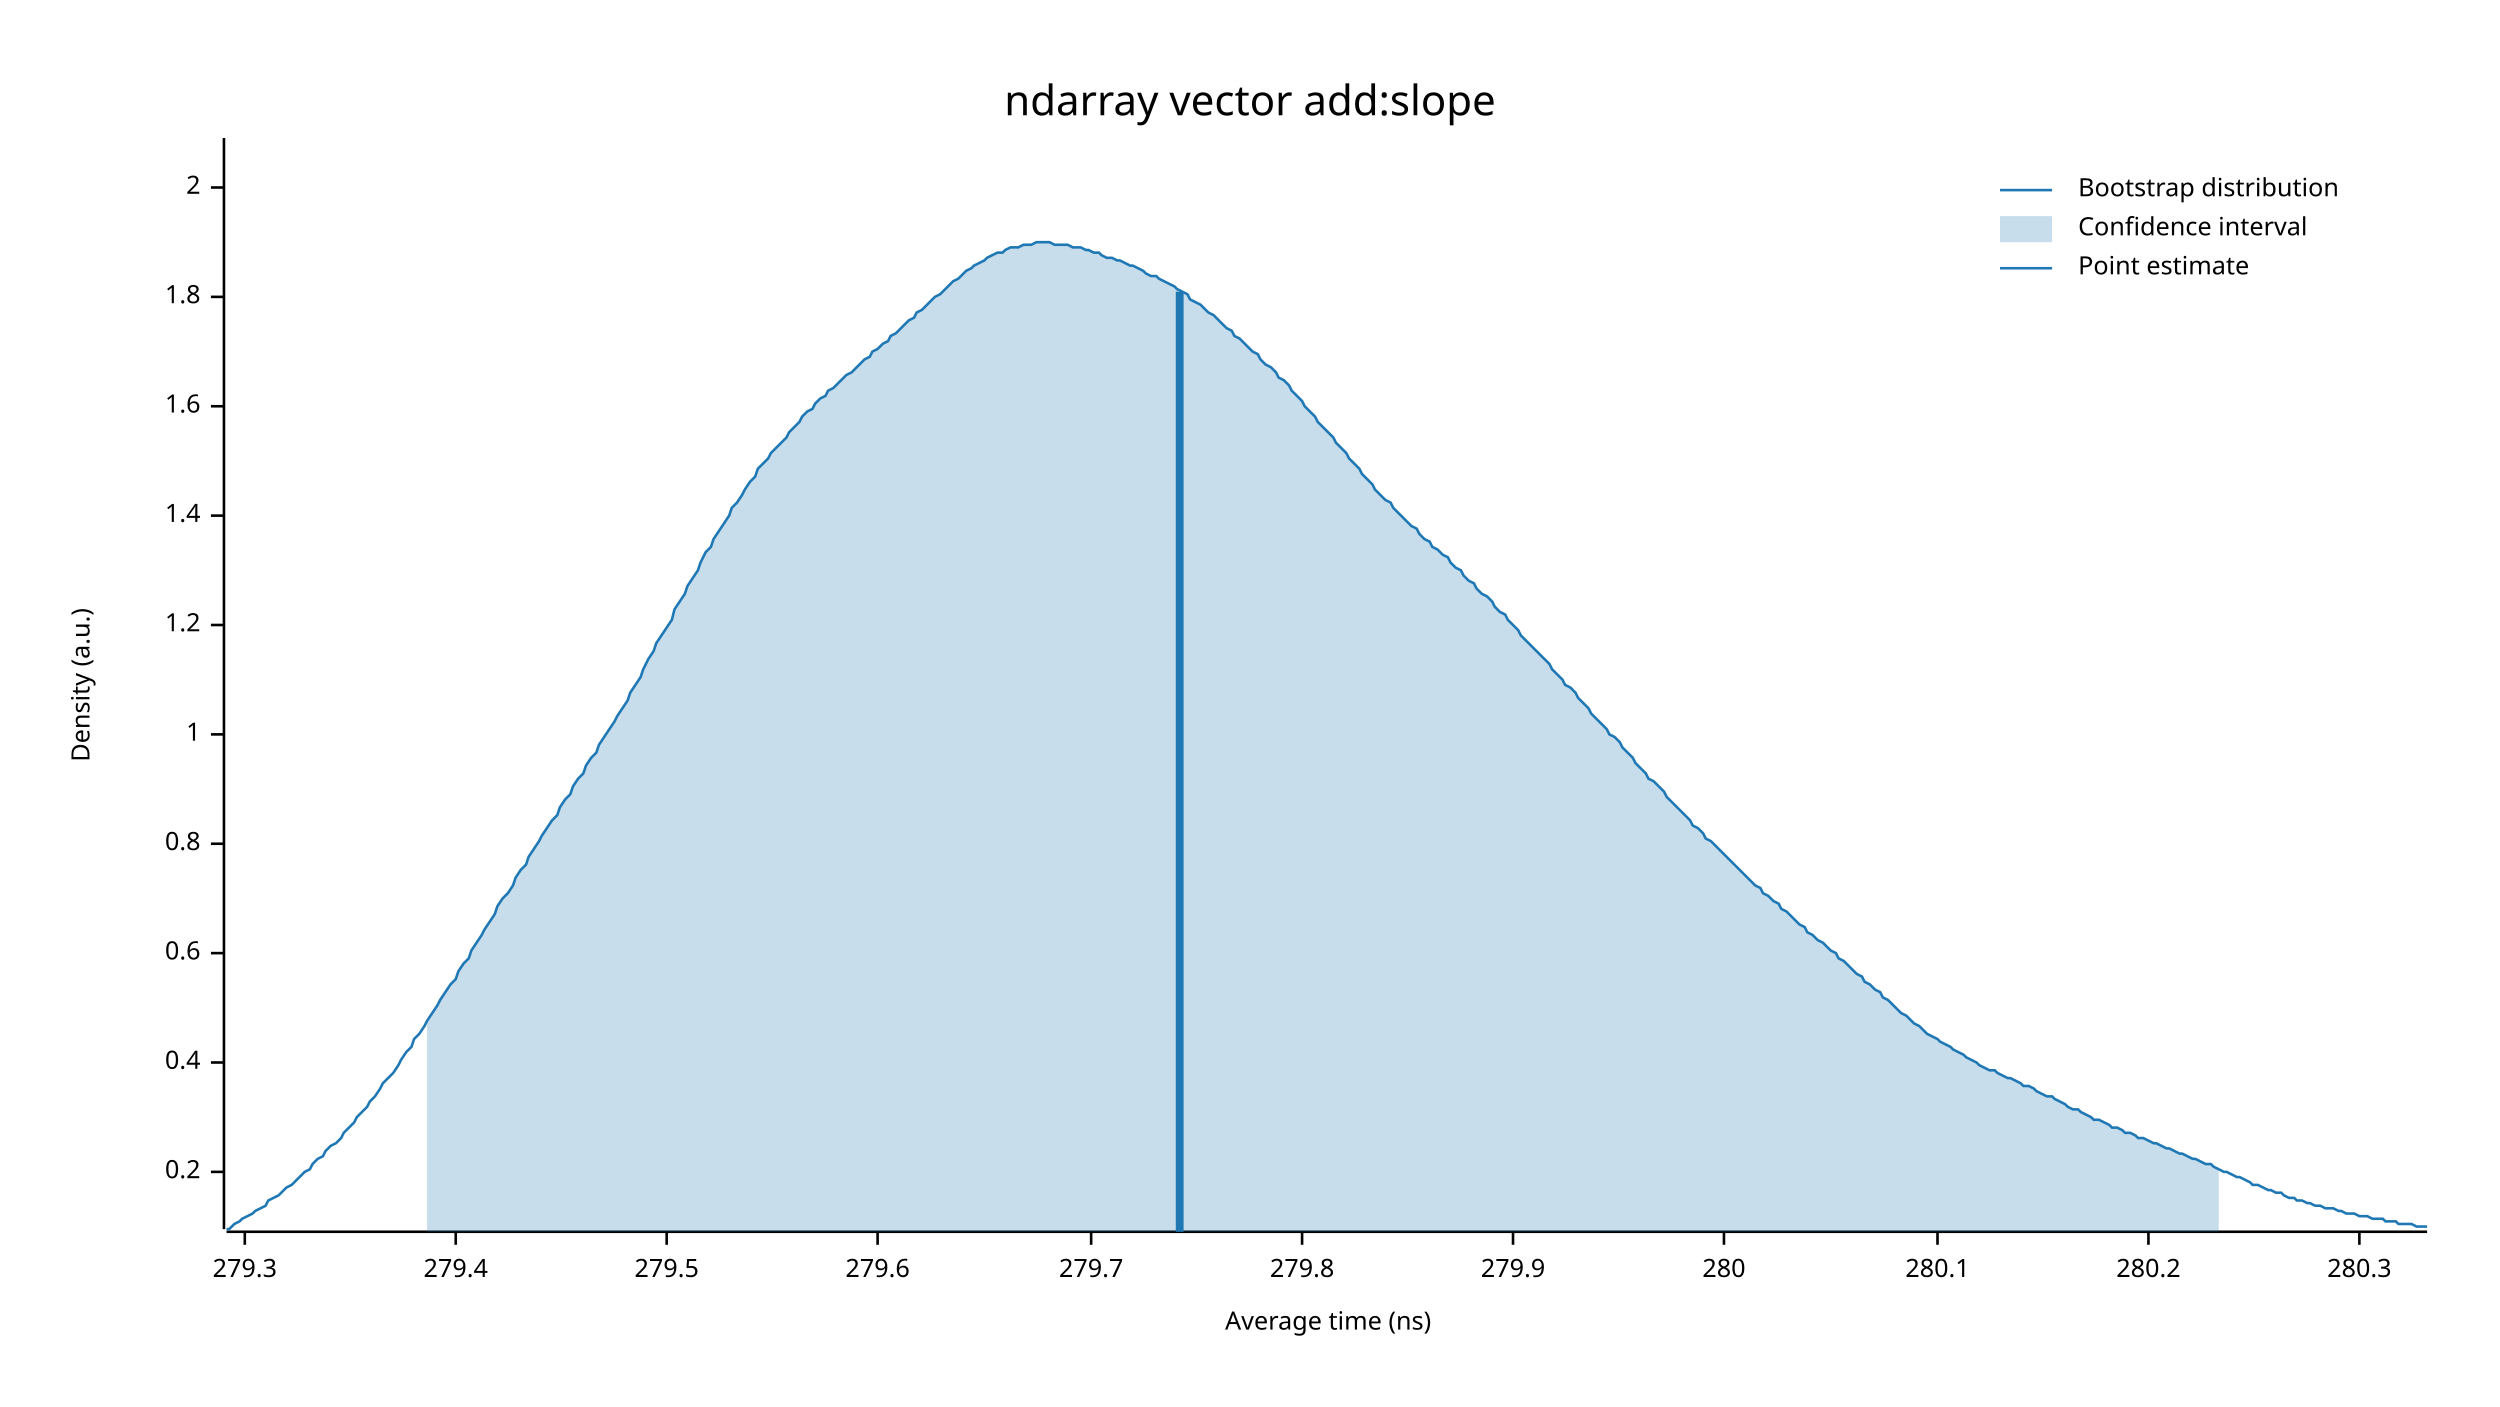
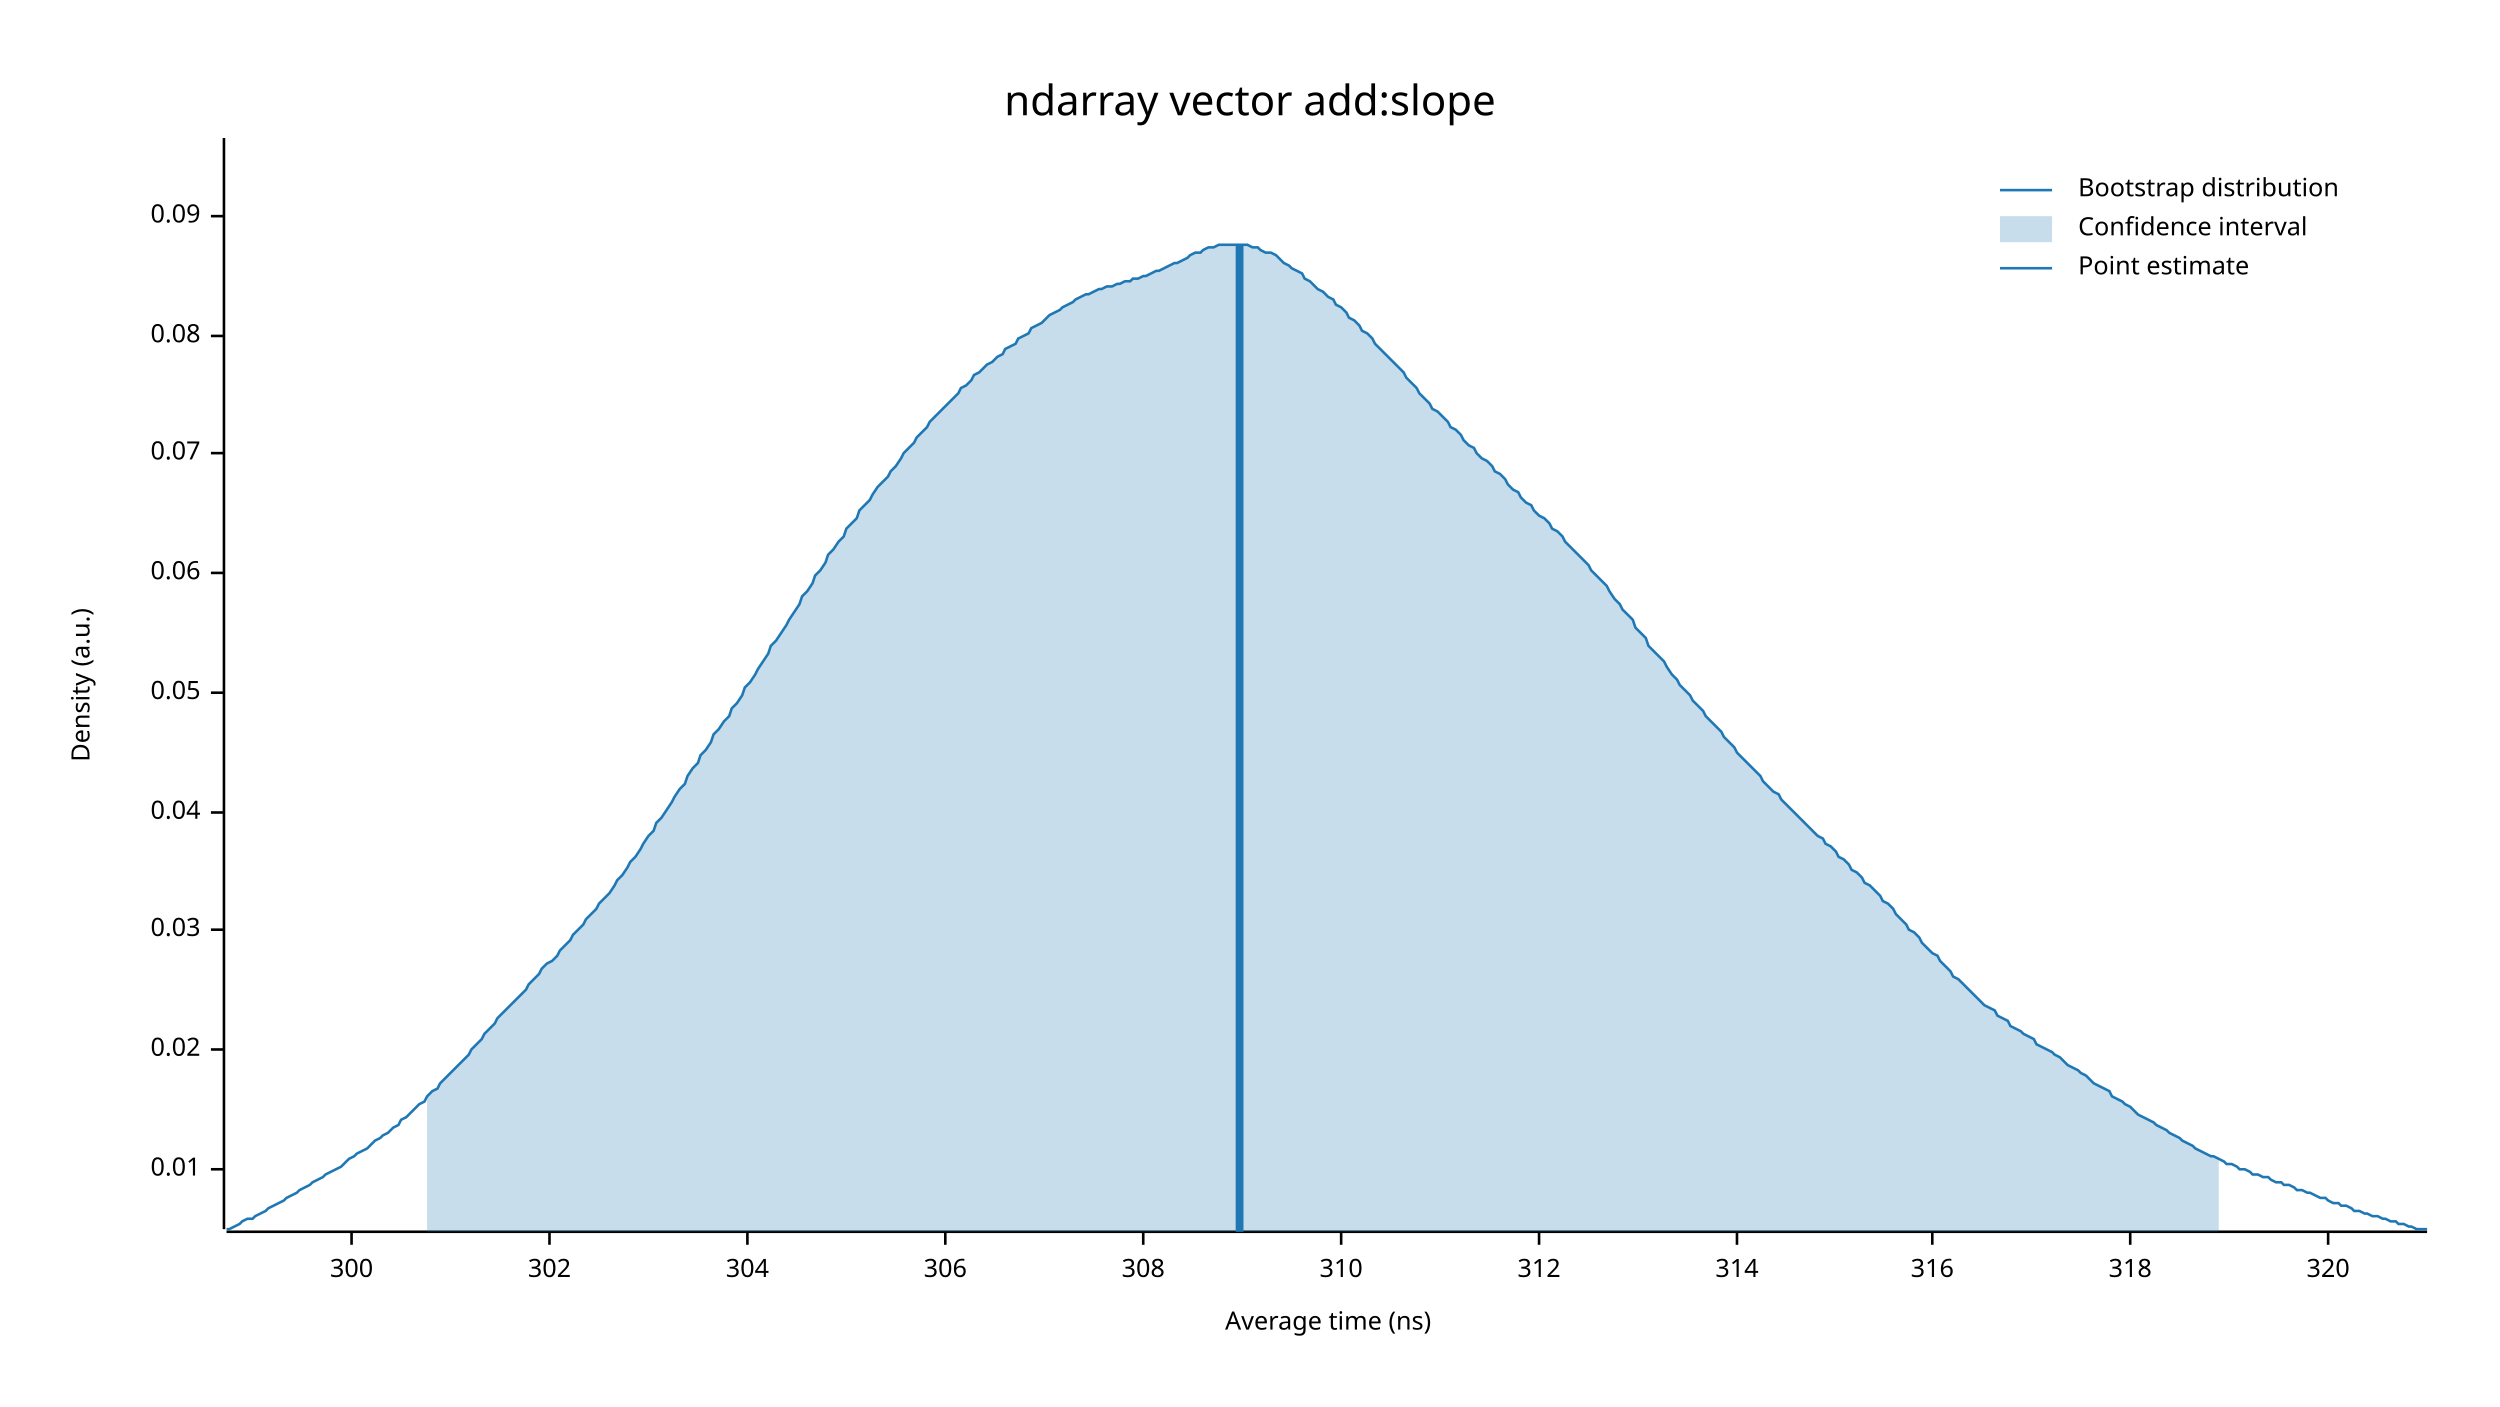
<svg xmlns="http://www.w3.org/2000/svg" width="960" height="540" viewBox="0 0 960 540">
  <text x="480" y="32" dy="0.76em" text-anchor="middle" font-family="sans-serif" font-size="16.129" opacity="1" fill="#000000">
ndarray vector add:slope
</text>
  <text x="27" y="263" dy="0.76em" text-anchor="middle" font-family="sans-serif" font-size="9.677" opacity="1" fill="#000000" transform="rotate(270, 27, 263)">
Density (a.u.)
</text>
  <text x="510" y="513" dy="-0.5ex" text-anchor="middle" font-family="sans-serif" font-size="9.677" opacity="1" fill="#000000">
Average time (ns)
</text>
  <polyline fill="none" opacity="1" stroke="#000000" stroke-width="1" points="86,53 86,472 " />
-   <text x="77" y="450" dy="0.5ex" text-anchor="end" font-family="sans-serif" font-size="9.677" opacity="1" fill="#000000">
- 0.2
+   <text x="77" y="449" dy="0.5ex" text-anchor="end" font-family="sans-serif" font-size="9.677" opacity="1" fill="#000000">
+ 0.01
</text>
-   <polyline fill="none" opacity="1" stroke="#000000" stroke-width="1" points="81,450 86,450 " />
-   <text x="77" y="408" dy="0.5ex" text-anchor="end" font-family="sans-serif" font-size="9.677" opacity="1" fill="#000000">
- 0.4
+   <polyline fill="none" opacity="1" stroke="#000000" stroke-width="1" points="81,449 86,449 " />
+   <text x="77" y="403" dy="0.5ex" text-anchor="end" font-family="sans-serif" font-size="9.677" opacity="1" fill="#000000">
+ 0.02
</text>
-   <polyline fill="none" opacity="1" stroke="#000000" stroke-width="1" points="81,408 86,408 " />
-   <text x="77" y="366" dy="0.5ex" text-anchor="end" font-family="sans-serif" font-size="9.677" opacity="1" fill="#000000">
- 0.6
+   <polyline fill="none" opacity="1" stroke="#000000" stroke-width="1" points="81,403 86,403 " />
+   <text x="77" y="357" dy="0.5ex" text-anchor="end" font-family="sans-serif" font-size="9.677" opacity="1" fill="#000000">
+ 0.03
</text>
-   <polyline fill="none" opacity="1" stroke="#000000" stroke-width="1" points="81,366 86,366 " />
-   <text x="77" y="324" dy="0.5ex" text-anchor="end" font-family="sans-serif" font-size="9.677" opacity="1" fill="#000000">
- 0.8
+   <polyline fill="none" opacity="1" stroke="#000000" stroke-width="1" points="81,357 86,357 " />
+   <text x="77" y="312" dy="0.5ex" text-anchor="end" font-family="sans-serif" font-size="9.677" opacity="1" fill="#000000">
+ 0.04
</text>
-   <polyline fill="none" opacity="1" stroke="#000000" stroke-width="1" points="81,324 86,324 " />
-   <text x="77" y="282" dy="0.5ex" text-anchor="end" font-family="sans-serif" font-size="9.677" opacity="1" fill="#000000">
- 1
+   <polyline fill="none" opacity="1" stroke="#000000" stroke-width="1" points="81,312 86,312 " />
+   <text x="77" y="266" dy="0.5ex" text-anchor="end" font-family="sans-serif" font-size="9.677" opacity="1" fill="#000000">
+ 0.05
</text>
-   <polyline fill="none" opacity="1" stroke="#000000" stroke-width="1" points="81,282 86,282 " />
-   <text x="77" y="240" dy="0.5ex" text-anchor="end" font-family="sans-serif" font-size="9.677" opacity="1" fill="#000000">
- 1.2
+   <polyline fill="none" opacity="1" stroke="#000000" stroke-width="1" points="81,266 86,266 " />
+   <text x="77" y="220" dy="0.5ex" text-anchor="end" font-family="sans-serif" font-size="9.677" opacity="1" fill="#000000">
+ 0.06
</text>
-   <polyline fill="none" opacity="1" stroke="#000000" stroke-width="1" points="81,240 86,240 " />
-   <text x="77" y="198" dy="0.5ex" text-anchor="end" font-family="sans-serif" font-size="9.677" opacity="1" fill="#000000">
- 1.4
+   <polyline fill="none" opacity="1" stroke="#000000" stroke-width="1" points="81,220 86,220 " />
+   <text x="77" y="174" dy="0.5ex" text-anchor="end" font-family="sans-serif" font-size="9.677" opacity="1" fill="#000000">
+ 0.07
</text>
-   <polyline fill="none" opacity="1" stroke="#000000" stroke-width="1" points="81,198 86,198 " />
-   <text x="77" y="156" dy="0.5ex" text-anchor="end" font-family="sans-serif" font-size="9.677" opacity="1" fill="#000000">
- 1.6
+   <polyline fill="none" opacity="1" stroke="#000000" stroke-width="1" points="81,174 86,174 " />
+   <text x="77" y="129" dy="0.5ex" text-anchor="end" font-family="sans-serif" font-size="9.677" opacity="1" fill="#000000">
+ 0.08
</text>
-   <polyline fill="none" opacity="1" stroke="#000000" stroke-width="1" points="81,156 86,156 " />
-   <text x="77" y="114" dy="0.5ex" text-anchor="end" font-family="sans-serif" font-size="9.677" opacity="1" fill="#000000">
- 1.8
+   <polyline fill="none" opacity="1" stroke="#000000" stroke-width="1" points="81,129 86,129 " />
+   <text x="77" y="83" dy="0.5ex" text-anchor="end" font-family="sans-serif" font-size="9.677" opacity="1" fill="#000000">
+ 0.09
</text>
-   <polyline fill="none" opacity="1" stroke="#000000" stroke-width="1" points="81,114 86,114 " />
-   <text x="77" y="72" dy="0.5ex" text-anchor="end" font-family="sans-serif" font-size="9.677" opacity="1" fill="#000000">
- 2
+   <polyline fill="none" opacity="1" stroke="#000000" stroke-width="1" points="81,83 86,83 " />
+   <polyline fill="none" opacity="1" stroke="#000000" stroke-width="1" points="87,473 932,473 " />
+   <text x="135" y="483" dy="0.76em" text-anchor="middle" font-family="sans-serif" font-size="9.677" opacity="1" fill="#000000">
+ 300
</text>
-   <polyline fill="none" opacity="1" stroke="#000000" stroke-width="1" points="81,72 86,72 " />
-   <polyline fill="none" opacity="1" stroke="#000000" stroke-width="1" points="87,473 932,473 " />
-   <text x="94" y="483" dy="0.76em" text-anchor="middle" font-family="sans-serif" font-size="9.677" opacity="1" fill="#000000">
- 279.3
+   <polyline fill="none" opacity="1" stroke="#000000" stroke-width="1" points="135,473 135,478 " />
+   <text x="211" y="483" dy="0.76em" text-anchor="middle" font-family="sans-serif" font-size="9.677" opacity="1" fill="#000000">
+ 302
</text>
-   <polyline fill="none" opacity="1" stroke="#000000" stroke-width="1" points="94,473 94,478 " />
-   <text x="175" y="483" dy="0.76em" text-anchor="middle" font-family="sans-serif" font-size="9.677" opacity="1" fill="#000000">
- 279.4
+   <polyline fill="none" opacity="1" stroke="#000000" stroke-width="1" points="211,473 211,478 " />
+   <text x="287" y="483" dy="0.76em" text-anchor="middle" font-family="sans-serif" font-size="9.677" opacity="1" fill="#000000">
+ 304
</text>
-   <polyline fill="none" opacity="1" stroke="#000000" stroke-width="1" points="175,473 175,478 " />
-   <text x="256" y="483" dy="0.76em" text-anchor="middle" font-family="sans-serif" font-size="9.677" opacity="1" fill="#000000">
- 279.5
+   <polyline fill="none" opacity="1" stroke="#000000" stroke-width="1" points="287,473 287,478 " />
+   <text x="363" y="483" dy="0.76em" text-anchor="middle" font-family="sans-serif" font-size="9.677" opacity="1" fill="#000000">
+ 306
</text>
-   <polyline fill="none" opacity="1" stroke="#000000" stroke-width="1" points="256,473 256,478 " />
-   <text x="337" y="483" dy="0.76em" text-anchor="middle" font-family="sans-serif" font-size="9.677" opacity="1" fill="#000000">
- 279.6
+   <polyline fill="none" opacity="1" stroke="#000000" stroke-width="1" points="363,473 363,478 " />
+   <text x="439" y="483" dy="0.76em" text-anchor="middle" font-family="sans-serif" font-size="9.677" opacity="1" fill="#000000">
+ 308
</text>
-   <polyline fill="none" opacity="1" stroke="#000000" stroke-width="1" points="337,473 337,478 " />
-   <text x="419" y="483" dy="0.76em" text-anchor="middle" font-family="sans-serif" font-size="9.677" opacity="1" fill="#000000">
- 279.7
+   <polyline fill="none" opacity="1" stroke="#000000" stroke-width="1" points="439,473 439,478 " />
+   <text x="515" y="483" dy="0.76em" text-anchor="middle" font-family="sans-serif" font-size="9.677" opacity="1" fill="#000000">
+ 310
</text>
-   <polyline fill="none" opacity="1" stroke="#000000" stroke-width="1" points="419,473 419,478 " />
-   <text x="500" y="483" dy="0.76em" text-anchor="middle" font-family="sans-serif" font-size="9.677" opacity="1" fill="#000000">
- 279.8
+   <polyline fill="none" opacity="1" stroke="#000000" stroke-width="1" points="515,473 515,478 " />
+   <text x="591" y="483" dy="0.76em" text-anchor="middle" font-family="sans-serif" font-size="9.677" opacity="1" fill="#000000">
+ 312
</text>
-   <polyline fill="none" opacity="1" stroke="#000000" stroke-width="1" points="500,473 500,478 " />
-   <text x="581" y="483" dy="0.76em" text-anchor="middle" font-family="sans-serif" font-size="9.677" opacity="1" fill="#000000">
- 279.9
+   <polyline fill="none" opacity="1" stroke="#000000" stroke-width="1" points="591,473 591,478 " />
+   <text x="667" y="483" dy="0.76em" text-anchor="middle" font-family="sans-serif" font-size="9.677" opacity="1" fill="#000000">
+ 314
</text>
-   <polyline fill="none" opacity="1" stroke="#000000" stroke-width="1" points="581,473 581,478 " />
-   <text x="662" y="483" dy="0.76em" text-anchor="middle" font-family="sans-serif" font-size="9.677" opacity="1" fill="#000000">
- 280
+   <polyline fill="none" opacity="1" stroke="#000000" stroke-width="1" points="667,473 667,478 " />
+   <text x="742" y="483" dy="0.76em" text-anchor="middle" font-family="sans-serif" font-size="9.677" opacity="1" fill="#000000">
+ 316
</text>
-   <polyline fill="none" opacity="1" stroke="#000000" stroke-width="1" points="662,473 662,478 " />
-   <text x="744" y="483" dy="0.76em" text-anchor="middle" font-family="sans-serif" font-size="9.677" opacity="1" fill="#000000">
- 280.1
+   <polyline fill="none" opacity="1" stroke="#000000" stroke-width="1" points="742,473 742,478 " />
+   <text x="818" y="483" dy="0.76em" text-anchor="middle" font-family="sans-serif" font-size="9.677" opacity="1" fill="#000000">
+ 318
</text>
-   <polyline fill="none" opacity="1" stroke="#000000" stroke-width="1" points="744,473 744,478 " />
-   <text x="825" y="483" dy="0.76em" text-anchor="middle" font-family="sans-serif" font-size="9.677" opacity="1" fill="#000000">
- 280.2
+   <polyline fill="none" opacity="1" stroke="#000000" stroke-width="1" points="818,473 818,478 " />
+   <text x="894" y="483" dy="0.76em" text-anchor="middle" font-family="sans-serif" font-size="9.677" opacity="1" fill="#000000">
+ 320
</text>
-   <polyline fill="none" opacity="1" stroke="#000000" stroke-width="1" points="825,473 825,478 " />
-   <text x="906" y="483" dy="0.76em" text-anchor="middle" font-family="sans-serif" font-size="9.677" opacity="1" fill="#000000">
- 280.3
- </text>
-   <polyline fill="none" opacity="1" stroke="#000000" stroke-width="1" points="906,473 906,478 " />
-   <polyline fill="none" opacity="1" stroke="#1F78B4" stroke-width="1" points="87,472 88,472 90,470 92,469 93,468 95,467 97,466 98,465 100,464 102,463 103,461 105,460 107,459 109,457 110,456 112,455 114,453 115,452 117,450 119,449 120,447 122,445 124,444 125,442 127,440 129,439 131,437 132,435 134,433 136,431 137,429 139,427 141,425 142,423 144,421 146,418 147,416 149,414 151,412 153,409 154,407 156,404 158,402 159,399 161,397 163,394 164,392 166,389 168,386 169,384 171,381 173,378 175,376 176,373 178,370 180,368 181,365 183,362 185,359 186,357 188,354 190,351 191,348 193,345 195,343 197,340 198,337 200,334 202,332 203,329 205,326 207,323 208,321 210,318 212,315 214,313 215,310 217,307 219,305 220,302 222,299 224,297 225,294 227,291 229,289 230,286 232,283 234,280 236,277 237,275 239,272 241,269 242,266 244,263 246,260 247,257 249,253 251,250 252,247 254,244 256,241 258,238 259,234 261,231 263,228 264,225 266,222 268,219 269,216 271,212 273,210 274,207 276,204 278,201 280,198 281,195 283,193 285,190 286,188 288,185 290,183 291,180 293,178 295,176 296,174 298,172 300,170 302,168 303,166 305,164 307,162 308,160 310,158 312,157 313,155 315,153 317,152 318,150 320,149 322,147 324,145 325,144 327,143 329,141 330,140 332,138 334,137 335,135 337,134 339,132 341,131 342,129 344,128 346,126 347,125 349,123 351,122 352,120 354,119 356,117 357,116 359,114 361,113 363,111 364,110 366,108 368,107 369,106 371,104 373,103 374,102 376,101 378,100 379,99 381,98 383,97 385,97 386,96 388,95 390,95 391,95 393,94 395,94 396,94 398,93 400,93 401,93 403,93 405,94 407,94 408,94 410,94 412,95 413,95 415,95 417,96 418,96 420,97 422,97 423,98 425,99 427,99 429,100 430,100 432,101 434,102 435,102 437,103 439,104 440,105 442,106 444,106 445,107 447,108 449,109 451,110 452,111 454,112 456,113 457,115 459,116 461,117 462,118 464,120 466,121 468,123 469,124 471,126 473,127 474,129 476,130 478,132 479,133 481,135 483,136 484,138 486,140 488,141 490,143 491,145 493,146 495,148 496,150 498,152 500,154 501,156 503,158 505,160 506,162 508,164 510,166 512,168 513,170 515,172 517,174 518,176 520,178 522,180 523,182 525,184 527,186 528,188 530,190 532,192 534,193 535,195 537,197 539,199 540,200 542,202 544,203 545,205 547,207 549,208 550,210 552,211 554,213 556,214 557,216 559,218 561,219 562,221 564,223 566,224 567,226 569,228 571,229 573,231 574,233 576,235 578,236 579,238 581,240 583,242 584,244 586,246 588,248 589,249 591,251 593,253 595,255 596,257 598,259 600,261 601,263 603,264 605,266 606,268 608,270 610,272 611,274 613,276 615,278 617,280 618,282 620,283 622,285 623,287 625,289 627,291 628,293 630,295 632,297 633,299 635,300 637,302 639,304 640,306 642,308 644,310 645,311 647,313 649,315 650,317 652,318 654,320 655,322 657,323 659,325 661,327 662,328 664,330 666,332 667,333 669,335 671,337 672,338 674,340 676,341 677,343 679,344 681,346 683,347 684,349 686,350 688,352 689,353 691,355 693,356 694,358 696,359 698,361 700,362 701,363 703,365 705,366 706,368 708,369 710,371 711,372 713,374 715,375 716,377 718,378 720,380 722,381 723,383 725,384 727,386 728,387 730,389 732,390 733,391 735,393 737,394 738,395 740,397 742,398 744,399 745,400 747,401 749,402 750,403 752,404 754,405 755,406 757,407 759,408 760,409 762,410 764,411 766,411 767,412 769,413 771,414 772,414 774,415 776,416 777,417 779,417 781,418 782,419 784,420 786,421 788,421 789,422 791,423 793,424 794,425 796,426 798,426 799,427 801,428 803,429 804,430 806,430 808,431 810,432 811,433 813,433 815,434 816,435 818,435 820,436 821,437 823,437 825,438 827,439 828,439 830,440 832,441 833,441 835,442 837,443 838,443 840,444 842,445 843,445 845,446 847,447 849,447 850,448 852,449 854,450 855,450 857,451 859,452 860,452 862,453 864,454 865,455 867,455 869,456 871,457 872,457 874,458 876,458 877,459 879,460 881,460 882,461 884,461 886,462 887,462 889,463 891,463 893,464 894,464 896,464 898,465 899,465 901,466 903,466 904,466 906,467 908,467 909,467 911,468 913,468 915,468 916,469 918,469 920,469 921,470 923,470 925,470 926,470 928,471 930,471 932,471 " />
-   <polygon opacity="0.25" fill="#1F78B4" points="164,392 166,389 168,386 169,384 171,381 173,378 175,376 176,373 178,370 180,368 181,365 183,362 185,359 186,357 188,354 190,351 191,348 193,345 195,343 197,340 198,337 200,334 202,332 203,329 205,326 207,323 208,321 210,318 212,315 214,313 215,310 217,307 219,305 220,302 222,299 224,297 225,294 227,291 229,289 230,286 232,283 234,280 236,277 237,275 239,272 241,269 242,266 244,263 246,260 247,257 249,253 251,250 252,247 254,244 256,241 258,238 259,234 261,231 263,228 264,225 266,222 268,219 269,216 271,212 273,210 274,207 276,204 278,201 280,198 281,195 283,193 285,190 286,188 288,185 290,183 291,180 293,178 295,176 296,174 298,172 300,170 302,168 303,166 305,164 307,162 308,160 310,158 312,157 313,155 315,153 317,152 318,150 320,149 322,147 324,145 325,144 327,143 329,141 330,140 332,138 334,137 335,135 337,134 339,132 341,131 342,129 344,128 346,126 347,125 349,123 351,122 352,120 354,119 356,117 357,116 359,114 361,113 363,111 364,110 366,108 368,107 369,106 371,104 373,103 374,102 376,101 378,100 379,99 381,98 383,97 385,97 386,96 388,95 390,95 391,95 393,94 395,94 396,94 398,93 400,93 401,93 403,93 405,94 407,94 408,94 410,94 412,95 413,95 415,95 417,96 418,96 420,97 422,97 423,98 425,99 427,99 429,100 430,100 432,101 434,102 435,102 437,103 439,104 440,105 442,106 444,106 445,107 447,108 449,109 451,110 452,111 454,112 456,113 457,115 459,116 461,117 462,118 464,120 466,121 468,123 469,124 471,126 473,127 474,129 476,130 478,132 479,133 481,135 483,136 484,138 486,140 488,141 490,143 491,145 493,146 495,148 496,150 498,152 500,154 501,156 503,158 505,160 506,162 508,164 510,166 512,168 513,170 515,172 517,174 518,176 520,178 522,180 523,182 525,184 527,186 528,188 530,190 532,192 534,193 535,195 537,197 539,199 540,200 542,202 544,203 545,205 547,207 549,208 550,210 552,211 554,213 556,214 557,216 559,218 561,219 562,221 564,223 566,224 567,226 569,228 571,229 573,231 574,233 576,235 578,236 579,238 581,240 583,242 584,244 586,246 588,248 589,249 591,251 593,253 595,255 596,257 598,259 600,261 601,263 603,264 605,266 606,268 608,270 610,272 611,274 613,276 615,278 617,280 618,282 620,283 622,285 623,287 625,289 627,291 628,293 630,295 632,297 633,299 635,300 637,302 639,304 640,306 642,308 644,310 645,311 647,313 649,315 650,317 652,318 654,320 655,322 657,323 659,325 661,327 662,328 664,330 666,332 667,333 669,335 671,337 672,338 674,340 676,341 677,343 679,344 681,346 683,347 684,349 686,350 688,352 689,353 691,355 693,356 694,358 696,359 698,361 700,362 701,363 703,365 705,366 706,368 708,369 710,371 711,372 713,374 715,375 716,377 718,378 720,380 722,381 723,383 725,384 727,386 728,387 730,389 732,390 733,391 735,393 737,394 738,395 740,397 742,398 744,399 745,400 747,401 749,402 750,403 752,404 754,405 755,406 757,407 759,408 760,409 762,410 764,411 766,411 767,412 769,413 771,414 772,414 774,415 776,416 777,417 779,417 781,418 782,419 784,420 786,421 788,421 789,422 791,423 793,424 794,425 796,426 798,426 799,427 801,428 803,429 804,430 806,430 808,431 810,432 811,433 813,433 815,434 816,435 818,435 820,436 821,437 823,437 825,438 827,439 828,439 830,440 832,441 833,441 835,442 837,443 838,443 840,444 842,445 843,445 845,446 847,447 849,447 850,448 852,449 852,473 164,473 " />
-   <polyline fill="none" opacity="1" stroke="#1F78B4" stroke-width="3" points="453,473 453,112 " />
+   <polyline fill="none" opacity="1" stroke="#000000" stroke-width="1" points="894,473 894,478 " />
+   <polyline fill="none" opacity="1" stroke="#1F78B4" stroke-width="1" points="87,472 88,472 90,471 92,470 93,469 95,468 97,468 98,467 100,466 102,465 103,464 105,463 107,462 109,461 110,460 112,459 114,458 115,457 117,456 119,455 120,454 122,453 124,452 125,451 127,450 129,449 131,448 132,447 134,445 136,444 137,443 139,442 141,441 142,440 144,438 146,437 147,436 149,435 151,433 153,432 154,430 156,429 158,427 159,426 161,424 163,423 164,421 166,419 168,418 169,416 171,414 173,412 175,410 176,409 178,407 180,405 181,403 183,401 185,399 186,397 188,395 190,393 191,391 193,389 195,387 197,385 198,384 200,382 202,380 203,378 205,376 207,374 208,372 210,370 212,369 214,367 215,365 217,363 219,361 220,359 222,357 224,355 225,353 227,351 229,349 230,347 232,345 234,343 236,340 237,338 239,336 241,333 242,331 244,329 246,326 247,324 249,321 251,319 252,316 254,314 256,311 258,308 259,306 261,303 263,301 264,298 266,295 268,293 269,290 271,288 273,285 274,282 276,280 278,277 280,275 281,272 283,270 285,267 286,264 288,262 290,259 291,257 293,254 295,251 296,248 298,246 300,243 302,240 303,238 305,235 307,232 308,229 310,227 312,224 313,221 315,219 317,216 318,213 320,211 322,208 324,206 325,203 327,201 329,199 330,196 332,194 334,192 335,190 337,187 339,185 341,183 342,181 344,179 346,176 347,174 349,172 351,170 352,168 354,166 356,164 357,162 359,160 361,158 363,156 364,155 366,153 368,151 369,149 371,148 373,146 374,144 376,143 378,141 379,140 381,139 383,137 385,136 386,134 388,133 390,132 391,130 393,129 395,128 396,126 398,125 400,124 401,123 403,121 405,120 407,119 408,118 410,117 412,116 413,115 415,114 417,113 418,113 420,112 422,111 423,111 425,110 427,110 429,109 430,109 432,108 434,108 435,107 437,107 439,106 440,106 442,105 444,104 445,104 447,103 449,102 451,101 452,101 454,100 456,99 457,98 459,97 461,97 462,96 464,95 466,95 468,94 469,94 471,94 473,94 474,94 476,94 478,94 479,94 481,95 483,95 484,96 486,97 488,97 490,98 491,99 493,101 495,102 496,103 498,104 500,105 501,107 503,108 505,110 506,111 508,112 510,114 512,115 513,117 515,118 517,120 518,122 520,123 522,125 523,127 525,128 527,130 528,132 530,134 532,136 534,138 535,139 537,141 539,143 540,145 542,147 544,149 545,151 547,153 549,155 550,157 552,158 554,160 556,162 557,164 559,165 561,167 562,169 564,171 566,172 567,174 569,176 571,177 573,179 574,181 576,182 578,184 579,186 581,188 583,189 584,191 586,193 588,194 589,196 591,198 593,199 595,201 596,203 598,204 600,206 601,208 603,210 605,212 606,213 608,215 610,217 611,219 613,221 615,223 617,225 618,227 620,230 622,232 623,234 625,236 627,238 628,241 630,243 632,245 633,248 635,250 637,252 639,254 640,256 642,259 644,261 645,263 647,265 649,267 650,269 652,271 654,273 655,275 657,277 659,279 661,281 662,283 664,285 666,287 667,289 669,291 671,293 672,294 674,296 676,298 677,300 679,302 681,304 683,305 684,307 686,309 688,311 689,312 691,314 693,316 694,317 696,319 698,321 700,322 701,324 703,325 705,327 706,329 708,330 710,332 711,334 713,335 715,337 716,339 718,340 720,342 722,344 723,346 725,347 727,349 728,351 730,353 732,355 733,357 735,358 737,360 738,362 740,364 742,366 744,367 745,369 747,371 749,373 750,375 752,376 754,378 755,379 757,381 759,383 760,384 762,386 764,387 766,388 767,390 769,391 771,392 772,394 774,395 776,396 777,397 779,398 781,399 782,401 784,402 786,403 788,404 789,405 791,406 793,408 794,409 796,410 798,411 799,412 801,413 803,415 804,416 806,417 808,418 810,419 811,421 813,422 815,423 816,424 818,425 820,427 821,428 823,429 825,430 827,431 828,432 830,433 832,434 833,435 835,436 837,437 838,438 840,439 842,440 843,441 845,442 847,443 849,444 850,444 852,445 854,446 855,447 857,447 859,448 860,449 862,449 864,450 865,451 867,451 869,452 871,452 872,453 874,454 876,454 877,455 879,455 881,456 882,457 884,457 886,458 887,458 889,459 891,460 893,460 894,461 896,462 898,462 899,463 901,463 903,464 904,465 906,465 908,466 909,466 911,467 913,467 915,468 916,468 918,469 920,469 921,470 923,470 925,471 926,471 928,472 930,472 932,472 " />
+   <polygon opacity="0.25" fill="#1F78B4" points="164,421 166,419 168,418 169,416 171,414 173,412 175,410 176,409 178,407 180,405 181,403 183,401 185,399 186,397 188,395 190,393 191,391 193,389 195,387 197,385 198,384 200,382 202,380 203,378 205,376 207,374 208,372 210,370 212,369 214,367 215,365 217,363 219,361 220,359 222,357 224,355 225,353 227,351 229,349 230,347 232,345 234,343 236,340 237,338 239,336 241,333 242,331 244,329 246,326 247,324 249,321 251,319 252,316 254,314 256,311 258,308 259,306 261,303 263,301 264,298 266,295 268,293 269,290 271,288 273,285 274,282 276,280 278,277 280,275 281,272 283,270 285,267 286,264 288,262 290,259 291,257 293,254 295,251 296,248 298,246 300,243 302,240 303,238 305,235 307,232 308,229 310,227 312,224 313,221 315,219 317,216 318,213 320,211 322,208 324,206 325,203 327,201 329,199 330,196 332,194 334,192 335,190 337,187 339,185 341,183 342,181 344,179 346,176 347,174 349,172 351,170 352,168 354,166 356,164 357,162 359,160 361,158 363,156 364,155 366,153 368,151 369,149 371,148 373,146 374,144 376,143 378,141 379,140 381,139 383,137 385,136 386,134 388,133 390,132 391,130 393,129 395,128 396,126 398,125 400,124 401,123 403,121 405,120 407,119 408,118 410,117 412,116 413,115 415,114 417,113 418,113 420,112 422,111 423,111 425,110 427,110 429,109 430,109 432,108 434,108 435,107 437,107 439,106 440,106 442,105 444,104 445,104 447,103 449,102 451,101 452,101 454,100 456,99 457,98 459,97 461,97 462,96 464,95 466,95 468,94 469,94 471,94 473,94 474,94 476,94 478,94 479,94 481,95 483,95 484,96 486,97 488,97 490,98 491,99 493,101 495,102 496,103 498,104 500,105 501,107 503,108 505,110 506,111 508,112 510,114 512,115 513,117 515,118 517,120 518,122 520,123 522,125 523,127 525,128 527,130 528,132 530,134 532,136 534,138 535,139 537,141 539,143 540,145 542,147 544,149 545,151 547,153 549,155 550,157 552,158 554,160 556,162 557,164 559,165 561,167 562,169 564,171 566,172 567,174 569,176 571,177 573,179 574,181 576,182 578,184 579,186 581,188 583,189 584,191 586,193 588,194 589,196 591,198 593,199 595,201 596,203 598,204 600,206 601,208 603,210 605,212 606,213 608,215 610,217 611,219 613,221 615,223 617,225 618,227 620,230 622,232 623,234 625,236 627,238 628,241 630,243 632,245 633,248 635,250 637,252 639,254 640,256 642,259 644,261 645,263 647,265 649,267 650,269 652,271 654,273 655,275 657,277 659,279 661,281 662,283 664,285 666,287 667,289 669,291 671,293 672,294 674,296 676,298 677,300 679,302 681,304 683,305 684,307 686,309 688,311 689,312 691,314 693,316 694,317 696,319 698,321 700,322 701,324 703,325 705,327 706,329 708,330 710,332 711,334 713,335 715,337 716,339 718,340 720,342 722,344 723,346 725,347 727,349 728,351 730,353 732,355 733,357 735,358 737,360 738,362 740,364 742,366 744,367 745,369 747,371 749,373 750,375 752,376 754,378 755,379 757,381 759,383 760,384 762,386 764,387 766,388 767,390 769,391 771,392 772,394 774,395 776,396 777,397 779,398 781,399 782,401 784,402 786,403 788,404 789,405 791,406 793,408 794,409 796,410 798,411 799,412 801,413 803,415 804,416 806,417 808,418 810,419 811,421 813,422 815,423 816,424 818,425 820,427 821,428 823,429 825,430 827,431 828,432 830,433 832,434 833,435 835,436 837,437 838,438 840,439 842,440 843,441 845,442 847,443 849,444 850,444 852,445 852,473 164,473 " />
+   <polyline fill="none" opacity="1" stroke="#1F78B4" stroke-width="3" points="476,473 476,94 " />
  <text x="798" y="68" dy="0.76em" text-anchor="start" font-family="sans-serif" font-size="9.677" opacity="1" fill="#000000">
Bootstrap distribution
</text>
  <text x="798" y="83" dy="0.76em" text-anchor="start" font-family="sans-serif" font-size="9.677" opacity="1" fill="#000000">
Confidence interval
</text>
  <text x="798" y="98" dy="0.76em" text-anchor="start" font-family="sans-serif" font-size="9.677" opacity="1" fill="#000000">
Point estimate
</text>
  <polyline fill="none" opacity="1" stroke="#1F78B4" stroke-width="1" points="768,73 788,73 " />
  <rect x="768" y="83" width="20" height="10" opacity="0.25" fill="#1F78B4" stroke="none" />
  <polyline fill="none" opacity="1" stroke="#1F78B4" stroke-width="1" points="768,103 788,103 " />
</svg>
